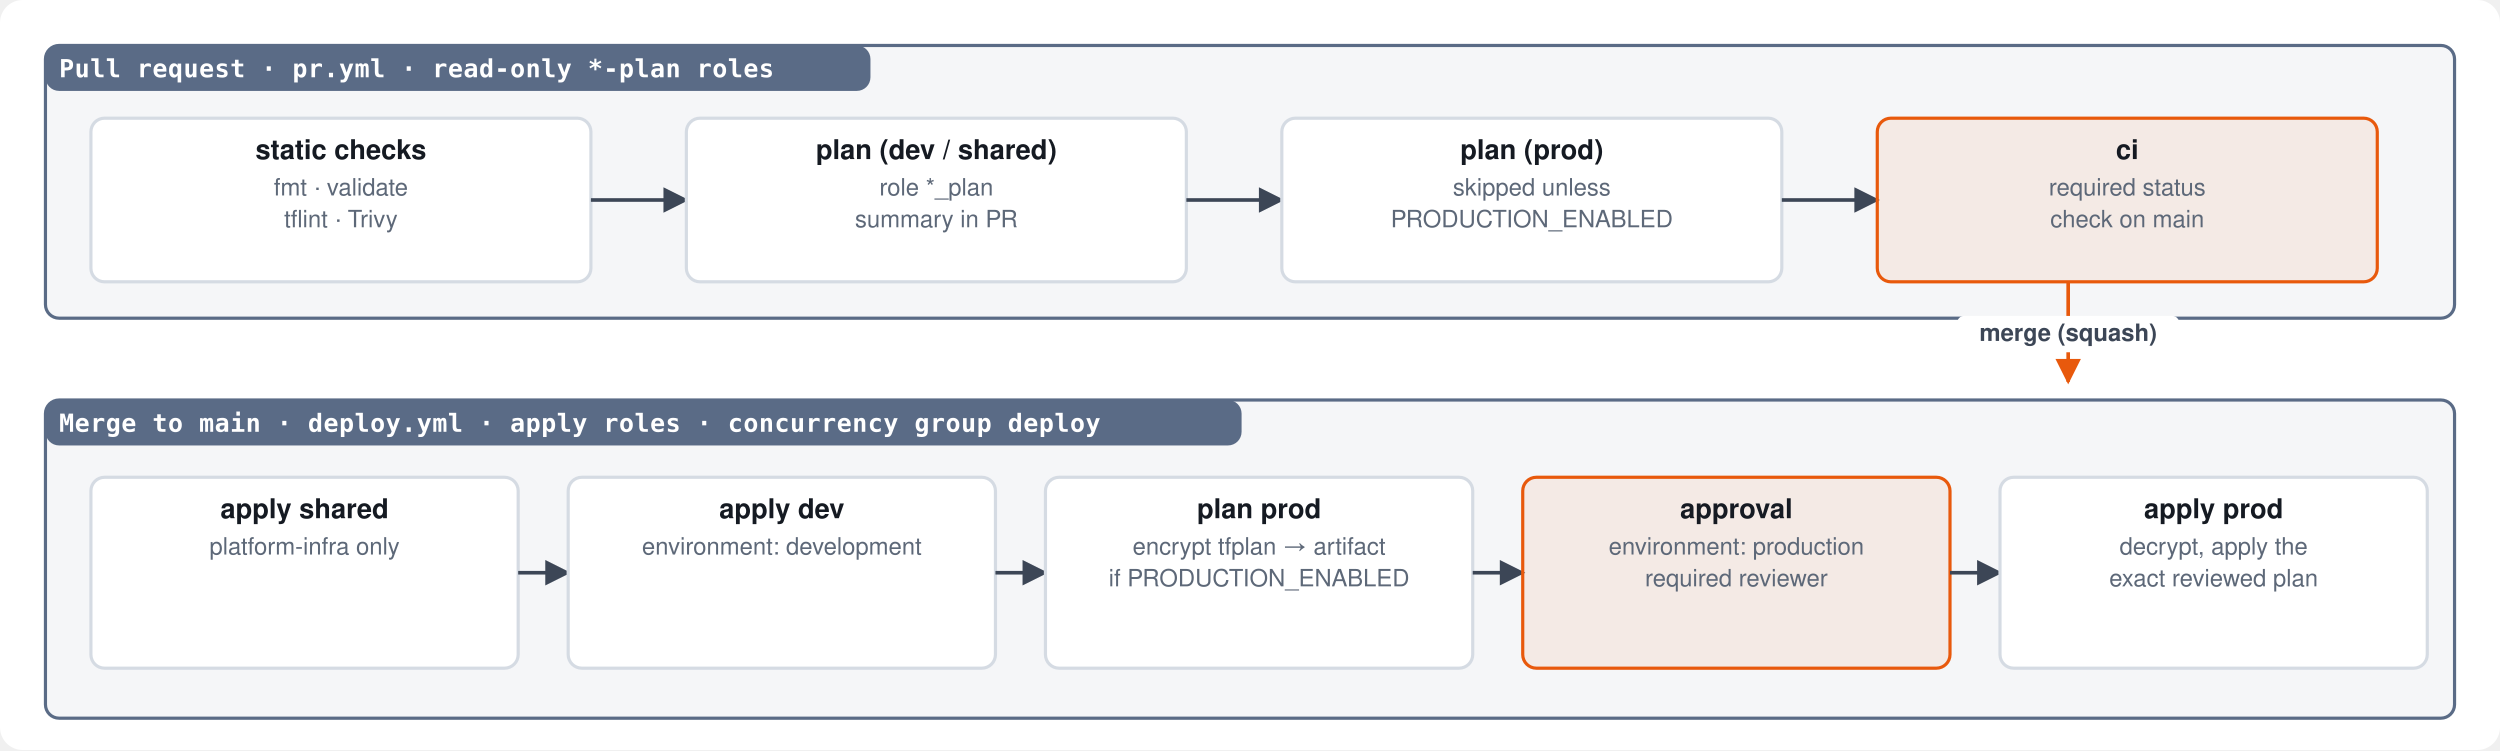
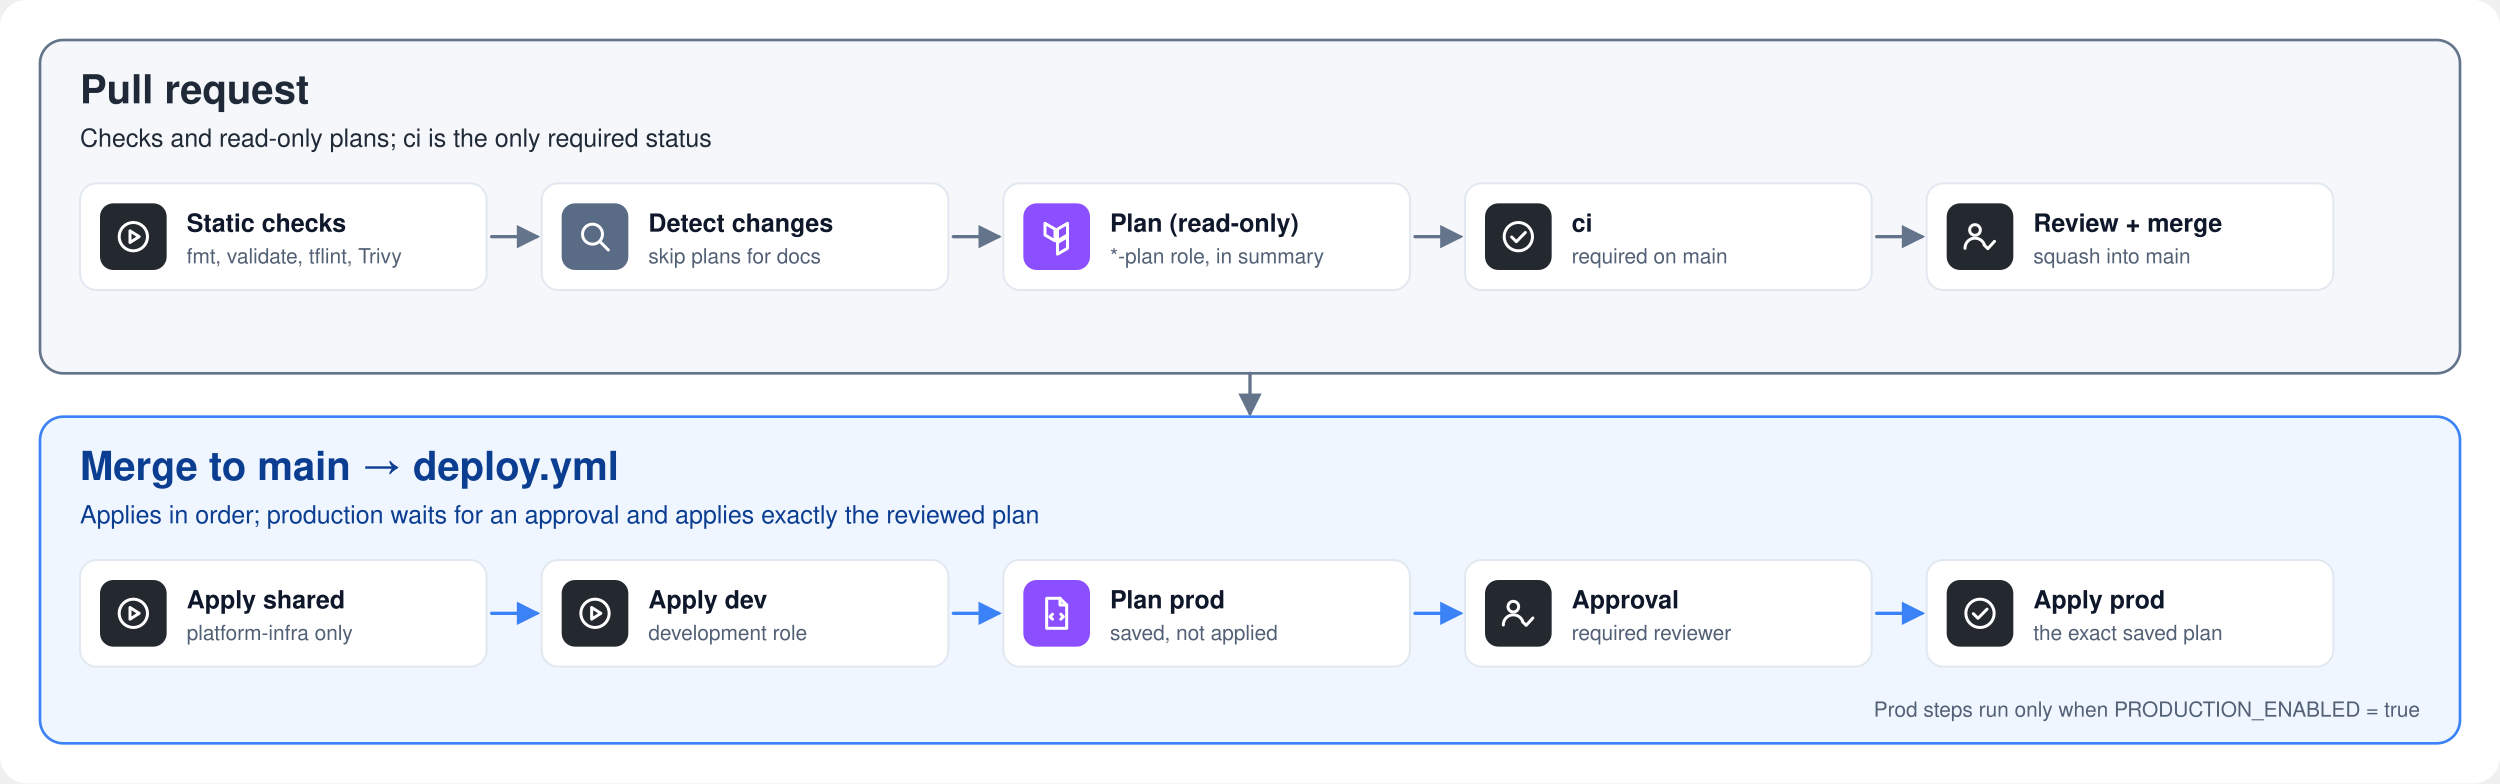
- <svg xmlns="http://www.w3.org/2000/svg" viewBox="0 0 1100 330" role="img" aria-label="Delivery flow: pull requests run checks and read-only plans; merging applies dev, then (when production is enabled) plans prod, waits for approval and applies that exact plan." width="1100" height="330">
-   <style>text{font-family:-apple-system, BlinkMacSystemFont, 'Segoe UI', Helvetica, Arial, sans-serif} .d-text{fill:#151a22} .d-muted{fill:#5d6878} .d-mono{fill:#3c4656;font-family:ui-monospace, SFMono-Regular, Menlo, Consolas, monospace} .d-edge{fill:#3c4656;font-weight:600} .d-labelbg{fill:#ffffff} .d-line{stroke:#3c4656} .d-arrowhead{fill:#3c4656} .d-arrowhead-accent{fill:#E8590C} .d-box{fill:#ffffff;stroke:#d5dbe3} .d-note{fill:#eef1f5;stroke:#d5dbe3} .d-abbr{font-family:ui-monospace, SFMono-Regular, Menlo, Consolas, monospace;letter-spacing:.02em}</style>
-   <rect x="0" y="0" width="1100" height="330" rx="10" fill="#ffffff" />
+ <svg xmlns="http://www.w3.org/2000/svg" width="1500" height="470" viewBox="0 0 1500 470" role="img" aria-label="Delivery: pull requests run checks and read-only plans; merging applies dev, then prod after approval.">
  <defs>
-     <marker id="ah" viewBox="0 0 10 10" refX="9" refY="5" markerWidth="7" markerHeight="7" orient="auto-start-reverse">
-       <path d="M0,0 L10,5 L0,10 z" class="d-arrowhead" />
+     <marker id="m64748B" viewBox="0 0 10 10" refX="8.5" refY="5" markerWidth="7" markerHeight="7" orient="auto-start-reverse">
+       <path d="M0,0 L10,5 L0,10 z" fill="#64748B" />
    </marker>
-     <marker id="as" viewBox="0 0 10 10" refX="1" refY="5" markerWidth="7" markerHeight="7" orient="auto-start-reverse">
-       <path d="M0,0 L10,5 L0,10 z" class="d-arrowhead" />
-     </marker>
-     <marker id="ah-accent" viewBox="0 0 10 10" refX="9" refY="5" markerWidth="7" markerHeight="7" orient="auto-start-reverse">
-       <path d="M0,0 L10,5 L0,10 z" class="d-arrowhead-accent" />
-     </marker>
-     <marker id="as-accent" viewBox="0 0 10 10" refX="1" refY="5" markerWidth="7" markerHeight="7" orient="auto-start-reverse">
-       <path d="M0,0 L10,5 L0,10 z" class="d-arrowhead-accent" />
+     <marker id="m3B82F6" viewBox="0 0 10 10" refX="8.5" refY="5" markerWidth="7" markerHeight="7" orient="auto-start-reverse">
+       <path d="M0,0 L10,5 L0,10 z" fill="#3B82F6" />
    </marker>
  </defs>
-   <rect x="20" y="20" width="1060" height="120" rx="6" fill="#5A6B86" fill-opacity="0.06" stroke="#5A6B86" stroke-width="1.4" stroke-dasharray="0" />
-   <rect x="20" y="20" width="363.0" height="20" rx="6" fill="#5A6B86" />
-   <text x="26" y="34" font-size="11" font-weight="700" fill="#ffffff" class="d-abbr">Pull request  ·  pr.yml  ·  read-only *-plan roles</text>
-   <rect x="40" y="52" width="220" height="72" rx="6" class="d-box" stroke-width="1.4" />
-   <text x="150.0" y="70" font-size="12" text-anchor="middle" font-weight="700" class="d-text">static checks</text>
-   <text x="150.0" y="86" font-size="10.5" text-anchor="middle" font-weight="400" class="d-muted">fmt · validate</text>
-   <text x="150.0" y="100" font-size="10.5" text-anchor="middle" font-weight="400" class="d-muted">tflint · Trivy</text>
-   <polyline points="260,88 302,88" fill="none" class="d-line" stroke-width="1.6" marker-end="url(#ah)" />
-   <rect x="302" y="52" width="220" height="72" rx="6" class="d-box" stroke-width="1.4" />
-   <text x="412.0" y="70" font-size="12" text-anchor="middle" font-weight="700" class="d-text">plan (dev / shared)</text>
-   <text x="412.0" y="86" font-size="10.5" text-anchor="middle" font-weight="400" class="d-muted">role *_plan</text>
-   <text x="412.0" y="100" font-size="10.5" text-anchor="middle" font-weight="400" class="d-muted">summary in PR</text>
-   <polyline points="522,88 564,88" fill="none" class="d-line" stroke-width="1.6" marker-end="url(#ah)" />
-   <rect x="564" y="52" width="220" height="72" rx="6" class="d-box" stroke-width="1.4" />
-   <text x="674.0" y="70" font-size="12" text-anchor="middle" font-weight="700" class="d-text">plan (prod)</text>
-   <text x="674.0" y="86" font-size="10.5" text-anchor="middle" font-weight="400" class="d-muted">skipped unless</text>
-   <text x="674.0" y="100" font-size="10.5" text-anchor="middle" font-weight="400" class="d-muted">PRODUCTION_ENABLED</text>
-   <polyline points="784,88 826,88" fill="none" class="d-line" stroke-width="1.6" marker-end="url(#ah)" />
-   <rect x="826" y="52" width="220" height="72" rx="6" stroke="#E8590C" fill="#E8590C" fill-opacity="0.08" stroke-width="1.4" />
-   <text x="936.0" y="70" font-size="12" text-anchor="middle" font-weight="700" class="d-text">ci</text>
-   <text x="936.0" y="86" font-size="10.5" text-anchor="middle" font-weight="400" class="d-muted">required status</text>
-   <text x="936.0" y="100" font-size="10.5" text-anchor="middle" font-weight="400" class="d-muted">check on main</text>
-   <polyline points="910,124 910,168" fill="none" stroke="#E8590C" stroke-width="1.6" marker-end="url(#ah-accent)" />
-   <rect x="861.2" y="139" width="97.6" height="16" rx="3" class="d-labelbg" />
-   <text x="910" y="150" font-size="10.5" text-anchor="middle" font-weight="400" class="d-edge">merge (squash)</text>
-   <rect x="20" y="176" width="1060" height="140" rx="6" fill="#5A6B86" fill-opacity="0.06" stroke="#5A6B86" stroke-width="1.4" stroke-dasharray="0" />
-   <rect x="20" y="176" width="526.3" height="20" rx="6" fill="#5A6B86" />
-   <text x="26" y="190" font-size="11" font-weight="700" fill="#ffffff" class="d-abbr">Merge to main  ·  deploy.yml  ·  apply roles  ·  concurrency group deploy</text>
-   <rect x="40" y="210" width="188" height="84" rx="6" class="d-box" stroke-width="1.4" />
-   <text x="134.0" y="228" font-size="12" text-anchor="middle" font-weight="700" class="d-text">apply shared</text>
-   <text x="134.0" y="244" font-size="10.5" text-anchor="middle" font-weight="400" class="d-muted">platform-infra only</text>
-   <polyline points="228,252 250,252" fill="none" class="d-line" stroke-width="1.6" marker-end="url(#ah)" />
-   <rect x="250" y="210" width="188" height="84" rx="6" class="d-box" stroke-width="1.4" />
-   <text x="344.0" y="228" font-size="12" text-anchor="middle" font-weight="700" class="d-text">apply dev</text>
-   <text x="344.0" y="244" font-size="10.5" text-anchor="middle" font-weight="400" class="d-muted">environment: development</text>
-   <polyline points="438,252 460,252" fill="none" class="d-line" stroke-width="1.6" marker-end="url(#ah)" />
-   <rect x="460" y="210" width="188" height="84" rx="6" class="d-box" stroke-width="1.4" />
-   <text x="554.0" y="228" font-size="12" text-anchor="middle" font-weight="700" class="d-text">plan prod</text>
-   <text x="554.0" y="244" font-size="10.5" text-anchor="middle" font-weight="400" class="d-muted">encrypt tfplan → artifact</text>
-   <text x="554.0" y="258" font-size="10.5" text-anchor="middle" font-weight="400" class="d-muted">if PRODUCTION_ENABLED</text>
-   <polyline points="648,252 670,252" fill="none" class="d-line" stroke-width="1.6" marker-end="url(#ah)" />
-   <rect x="670" y="210" width="188" height="84" rx="6" stroke="#E8590C" fill="#E8590C" fill-opacity="0.08" stroke-width="1.4" />
-   <text x="764.0" y="228" font-size="12" text-anchor="middle" font-weight="700" class="d-text">approval</text>
-   <text x="764.0" y="244" font-size="10.5" text-anchor="middle" font-weight="400" class="d-muted">environment: production</text>
-   <text x="764.0" y="258" font-size="10.5" text-anchor="middle" font-weight="400" class="d-muted">required reviewer</text>
-   <polyline points="858,252 880,252" fill="none" class="d-line" stroke-width="1.6" marker-end="url(#ah)" />
-   <rect x="880" y="210" width="188" height="84" rx="6" class="d-box" stroke-width="1.4" />
-   <text x="974.0" y="228" font-size="12" text-anchor="middle" font-weight="700" class="d-text">apply prod</text>
-   <text x="974.0" y="244" font-size="10.5" text-anchor="middle" font-weight="400" class="d-muted">decrypt, apply the</text>
-   <text x="974.0" y="258" font-size="10.5" text-anchor="middle" font-weight="400" class="d-muted">exact reviewed plan</text>
+   <rect width="1500" height="470" rx="16" fill="#FFFFFF" />
+   <rect x="24" y="24" width="1452" height="200" rx="14" fill="#F5F7FA" stroke="#64748B" stroke-width="1.6" />
+   <text x="48" y="62" font-family="-apple-system, BlinkMacSystemFont, 'Segoe UI', Helvetica, Arial, sans-serif" font-size="24" font-weight="700" fill="#1F2937" text-anchor="start">Pull request</text>
+   <text x="48" y="88" font-family="-apple-system, BlinkMacSystemFont, 'Segoe UI', Helvetica, Arial, sans-serif" font-size="15" font-weight="400" fill="#1F2937" text-anchor="start">Checks and read-only plans; ci is the only required status</text>
+   <rect x="48" y="110" width="244" height="64" rx="10" fill="#FFFFFF" stroke="#E2E8F0" stroke-width="1.2" />
+   <rect x="60" y="122.0" width="40" height="40" rx="8.0" fill="#24292F" />
+   <g transform="translate(68.0,130.0) scale(1.0)" fill="none" stroke="#FFFFFF" stroke-width="1.8" stroke-linecap="round" stroke-linejoin="round">
+     <circle cx="12" cy="12" r="8.5" />
+     <path d="M10 8.5l5.5 3.5-5.5 3.5z" />
+   </g>
+   <text x="112" y="139.0" font-family="-apple-system, BlinkMacSystemFont, 'Segoe UI', Helvetica, Arial, sans-serif" font-size="15" font-weight="600" fill="#0F172A" text-anchor="start">Static checks</text>
+   <text x="112" y="158.0" font-family="-apple-system, BlinkMacSystemFont, 'Segoe UI', Helvetica, Arial, sans-serif" font-size="12.5" font-weight="400" fill="#526075" text-anchor="start">fmt, validate, tflint, Trivy</text>
+   <polyline points="295,142 322,142" fill="none" stroke="#64748B" stroke-width="2" stroke-linecap="round" stroke-linejoin="round" marker-end="url(#m64748B)" />
+   <rect x="325" y="110" width="244" height="64" rx="10" fill="#FFFFFF" stroke="#E2E8F0" stroke-width="1.2" />
+   <rect x="337" y="122.0" width="40" height="40" rx="8.0" fill="#5A6B86" />
+   <g transform="translate(345.0,130.0) scale(1.0)" fill="none" stroke="#FFFFFF" stroke-width="1.8" stroke-linecap="round" stroke-linejoin="round">
+     <circle cx="10.5" cy="10.5" r="6" />
+     <path d="M15 15l5 5" />
+   </g>
+   <text x="389" y="139.0" font-family="-apple-system, BlinkMacSystemFont, 'Segoe UI', Helvetica, Arial, sans-serif" font-size="15" font-weight="600" fill="#0F172A" text-anchor="start">Detect changes</text>
+   <text x="389" y="158.0" font-family="-apple-system, BlinkMacSystemFont, 'Segoe UI', Helvetica, Arial, sans-serif" font-size="12.5" font-weight="400" fill="#526075" text-anchor="start">skip plans for docs</text>
+   <polyline points="572,142 599,142" fill="none" stroke="#64748B" stroke-width="2" stroke-linecap="round" stroke-linejoin="round" marker-end="url(#m64748B)" />
+   <rect x="602" y="110" width="244" height="64" rx="10" fill="#FFFFFF" stroke="#E2E8F0" stroke-width="1.2" />
+   <rect x="614" y="122.0" width="40" height="40" rx="8.0" fill="#8C4FFF" />
+   <g transform="translate(622.0,130.0) scale(1.0)" fill="none" stroke="#FFFFFF" stroke-width="1.8" stroke-linecap="round" stroke-linejoin="round">
+     <path d="M5 4l6 3.5v7L5 11zM12.5 7.5l6-3.5v7l-6 3.5zM12.5 15.5l6-3.5v7l-6 3.5z" />
+   </g>
+   <text x="666" y="139.0" font-family="-apple-system, BlinkMacSystemFont, 'Segoe UI', Helvetica, Arial, sans-serif" font-size="15" font-weight="600" fill="#0F172A" text-anchor="start">Plan (read-only)</text>
+   <text x="666" y="158.0" font-family="-apple-system, BlinkMacSystemFont, 'Segoe UI', Helvetica, Arial, sans-serif" font-size="12.5" font-weight="400" fill="#526075" text-anchor="start">*-plan role, in summary</text>
+   <polyline points="849,142 876,142" fill="none" stroke="#64748B" stroke-width="2" stroke-linecap="round" stroke-linejoin="round" marker-end="url(#m64748B)" />
+   <rect x="879" y="110" width="244" height="64" rx="10" fill="#FFFFFF" stroke="#E2E8F0" stroke-width="1.2" />
+   <rect x="891" y="122.0" width="40" height="40" rx="8.0" fill="#24292F" />
+   <g transform="translate(899.0,130.0) scale(1.0)" fill="none" stroke="#FFFFFF" stroke-width="1.8" stroke-linecap="round" stroke-linejoin="round">
+     <circle cx="12" cy="12" r="8.5" />
+     <path d="M8 12.2l2.8 2.8L16.2 9.5" />
+   </g>
+   <text x="943" y="139.0" font-family="-apple-system, BlinkMacSystemFont, 'Segoe UI', Helvetica, Arial, sans-serif" font-size="15" font-weight="600" fill="#0F172A" text-anchor="start">ci</text>
+   <text x="943" y="158.0" font-family="-apple-system, BlinkMacSystemFont, 'Segoe UI', Helvetica, Arial, sans-serif" font-size="12.5" font-weight="400" fill="#526075" text-anchor="start">required on main</text>
+   <polyline points="1126,142 1153,142" fill="none" stroke="#64748B" stroke-width="2" stroke-linecap="round" stroke-linejoin="round" marker-end="url(#m64748B)" />
+   <rect x="1156" y="110" width="244" height="64" rx="10" fill="#FFFFFF" stroke="#E2E8F0" stroke-width="1.2" />
+   <rect x="1168" y="122.0" width="40" height="40" rx="8.0" fill="#24292F" />
+   <g transform="translate(1176.0,130.0) scale(1.0)" fill="none" stroke="#FFFFFF" stroke-width="1.8" stroke-linecap="round" stroke-linejoin="round">
+     <circle cx="9" cy="8" r="3.2" />
+     <path d="M3 19a6 6 0 0 1 11.5-2.5" />
+     <path d="M14.5 17l2.2 2.2 4-4.4" />
+   </g>
+   <text x="1220" y="139.0" font-family="-apple-system, BlinkMacSystemFont, 'Segoe UI', Helvetica, Arial, sans-serif" font-size="15" font-weight="600" fill="#0F172A" text-anchor="start">Review + merge</text>
+   <text x="1220" y="158.0" font-family="-apple-system, BlinkMacSystemFont, 'Segoe UI', Helvetica, Arial, sans-serif" font-size="12.5" font-weight="400" fill="#526075" text-anchor="start">squash into main</text>
+   <polyline points="750,224 750,248" fill="none" stroke="#64748B" stroke-width="2" stroke-linecap="round" stroke-linejoin="round" marker-end="url(#m64748B)" />
+   <rect x="24" y="250" width="1452" height="196" rx="14" fill="#EFF6FF" stroke="#3B82F6" stroke-width="1.6" />
+   <text x="48" y="288" font-family="-apple-system, BlinkMacSystemFont, 'Segoe UI', Helvetica, Arial, sans-serif" font-size="24" font-weight="700" fill="#0B3D91" text-anchor="start">Merge to main → deploy.yml</text>
+   <text x="48" y="314" font-family="-apple-system, BlinkMacSystemFont, 'Segoe UI', Helvetica, Arial, sans-serif" font-size="15" font-weight="400" fill="#0B3D91" text-anchor="start">Applies in order; production waits for an approval and applies exactly the reviewed plan</text>
+   <rect x="48" y="336" width="244" height="64" rx="10" fill="#FFFFFF" stroke="#E2E8F0" stroke-width="1.2" />
+   <rect x="60" y="348.0" width="40" height="40" rx="8.0" fill="#24292F" />
+   <g transform="translate(68.0,356.0) scale(1.0)" fill="none" stroke="#FFFFFF" stroke-width="1.8" stroke-linecap="round" stroke-linejoin="round">
+     <circle cx="12" cy="12" r="8.5" />
+     <path d="M10 8.5l5.5 3.5-5.5 3.5z" />
+   </g>
+   <text x="112" y="365.0" font-family="-apple-system, BlinkMacSystemFont, 'Segoe UI', Helvetica, Arial, sans-serif" font-size="15" font-weight="600" fill="#0F172A" text-anchor="start">Apply shared</text>
+   <text x="112" y="384.0" font-family="-apple-system, BlinkMacSystemFont, 'Segoe UI', Helvetica, Arial, sans-serif" font-size="12.5" font-weight="400" fill="#526075" text-anchor="start">platform-infra only</text>
+   <polyline points="295,368 322,368" fill="none" stroke="#3B82F6" stroke-width="2" stroke-linecap="round" stroke-linejoin="round" marker-end="url(#m3B82F6)" />
+   <rect x="325" y="336" width="244" height="64" rx="10" fill="#FFFFFF" stroke="#E2E8F0" stroke-width="1.2" />
+   <rect x="337" y="348.0" width="40" height="40" rx="8.0" fill="#24292F" />
+   <g transform="translate(345.0,356.0) scale(1.0)" fill="none" stroke="#FFFFFF" stroke-width="1.8" stroke-linecap="round" stroke-linejoin="round">
+     <circle cx="12" cy="12" r="8.5" />
+     <path d="M10 8.5l5.5 3.5-5.5 3.5z" />
+   </g>
+   <text x="389" y="365.0" font-family="-apple-system, BlinkMacSystemFont, 'Segoe UI', Helvetica, Arial, sans-serif" font-size="15" font-weight="600" fill="#0F172A" text-anchor="start">Apply dev</text>
+   <text x="389" y="384.0" font-family="-apple-system, BlinkMacSystemFont, 'Segoe UI', Helvetica, Arial, sans-serif" font-size="12.5" font-weight="400" fill="#526075" text-anchor="start">development role</text>
+   <polyline points="572,368 599,368" fill="none" stroke="#3B82F6" stroke-width="2" stroke-linecap="round" stroke-linejoin="round" marker-end="url(#m3B82F6)" />
+   <rect x="602" y="336" width="244" height="64" rx="10" fill="#FFFFFF" stroke="#E2E8F0" stroke-width="1.2" />
+   <rect x="614" y="348.0" width="40" height="40" rx="8.0" fill="#8C4FFF" />
+   <g transform="translate(622.0,356.0) scale(1.0)" fill="none" stroke="#FFFFFF" stroke-width="1.8" stroke-linecap="round" stroke-linejoin="round">
+     <path d="M6 3h8l4 4v14H6z" />
+     <path d="M14 3v4h4" />
+     <path d="M9.5 12.5L8 14l1.5 1.5M14.5 12.5L16 14l-1.5 1.5" />
+   </g>
+   <text x="666" y="365.0" font-family="-apple-system, BlinkMacSystemFont, 'Segoe UI', Helvetica, Arial, sans-serif" font-size="15" font-weight="600" fill="#0F172A" text-anchor="start">Plan prod</text>
+   <text x="666" y="384.0" font-family="-apple-system, BlinkMacSystemFont, 'Segoe UI', Helvetica, Arial, sans-serif" font-size="12.5" font-weight="400" fill="#526075" text-anchor="start">saved, not applied</text>
+   <polyline points="849,368 876,368" fill="none" stroke="#3B82F6" stroke-width="2" stroke-linecap="round" stroke-linejoin="round" marker-end="url(#m3B82F6)" />
+   <rect x="879" y="336" width="244" height="64" rx="10" fill="#FFFFFF" stroke="#E2E8F0" stroke-width="1.2" />
+   <rect x="891" y="348.0" width="40" height="40" rx="8.0" fill="#24292F" />
+   <g transform="translate(899.0,356.0) scale(1.0)" fill="none" stroke="#FFFFFF" stroke-width="1.8" stroke-linecap="round" stroke-linejoin="round">
+     <circle cx="9" cy="8" r="3.2" />
+     <path d="M3 19a6 6 0 0 1 11.5-2.5" />
+     <path d="M14.5 17l2.2 2.2 4-4.4" />
+   </g>
+   <text x="943" y="365.0" font-family="-apple-system, BlinkMacSystemFont, 'Segoe UI', Helvetica, Arial, sans-serif" font-size="15" font-weight="600" fill="#0F172A" text-anchor="start">Approval</text>
+   <text x="943" y="384.0" font-family="-apple-system, BlinkMacSystemFont, 'Segoe UI', Helvetica, Arial, sans-serif" font-size="12.5" font-weight="400" fill="#526075" text-anchor="start">required reviewer</text>
+   <polyline points="1126,368 1153,368" fill="none" stroke="#3B82F6" stroke-width="2" stroke-linecap="round" stroke-linejoin="round" marker-end="url(#m3B82F6)" />
+   <rect x="1156" y="336" width="244" height="64" rx="10" fill="#FFFFFF" stroke="#E2E8F0" stroke-width="1.2" />
+   <rect x="1168" y="348.0" width="40" height="40" rx="8.0" fill="#24292F" />
+   <g transform="translate(1176.0,356.0) scale(1.0)" fill="none" stroke="#FFFFFF" stroke-width="1.8" stroke-linecap="round" stroke-linejoin="round">
+     <circle cx="12" cy="12" r="8.5" />
+     <path d="M8 12.2l2.8 2.8L16.2 9.5" />
+   </g>
+   <text x="1220" y="365.0" font-family="-apple-system, BlinkMacSystemFont, 'Segoe UI', Helvetica, Arial, sans-serif" font-size="15" font-weight="600" fill="#0F172A" text-anchor="start">Apply prod</text>
+   <text x="1220" y="384.0" font-family="-apple-system, BlinkMacSystemFont, 'Segoe UI', Helvetica, Arial, sans-serif" font-size="12.5" font-weight="400" fill="#526075" text-anchor="start">the exact saved plan</text>
+   <text x="1452" y="430" font-family="-apple-system, BlinkMacSystemFont, 'Segoe UI', Helvetica, Arial, sans-serif" font-size="12.5" font-weight="400" fill="#526075" text-anchor="end">Prod steps run only when PRODUCTION_ENABLED = true</text>
</svg>
